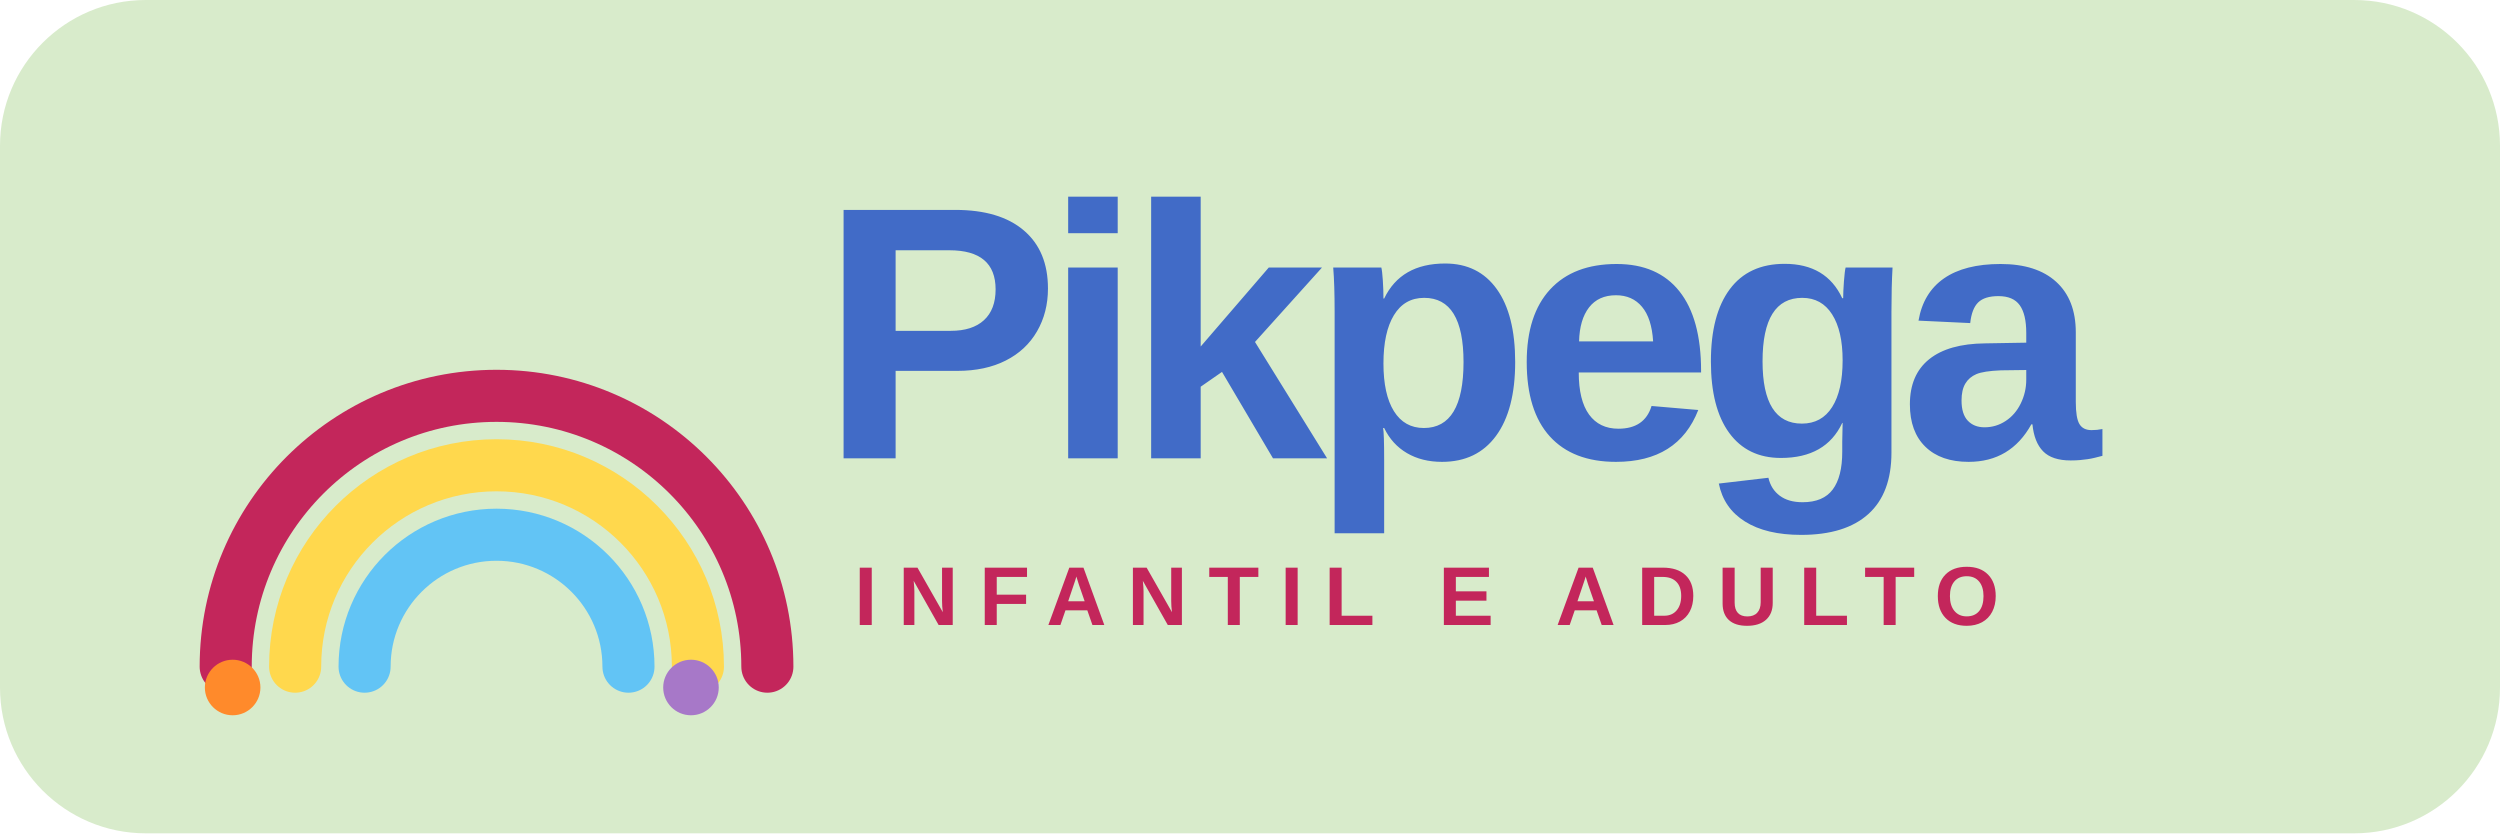
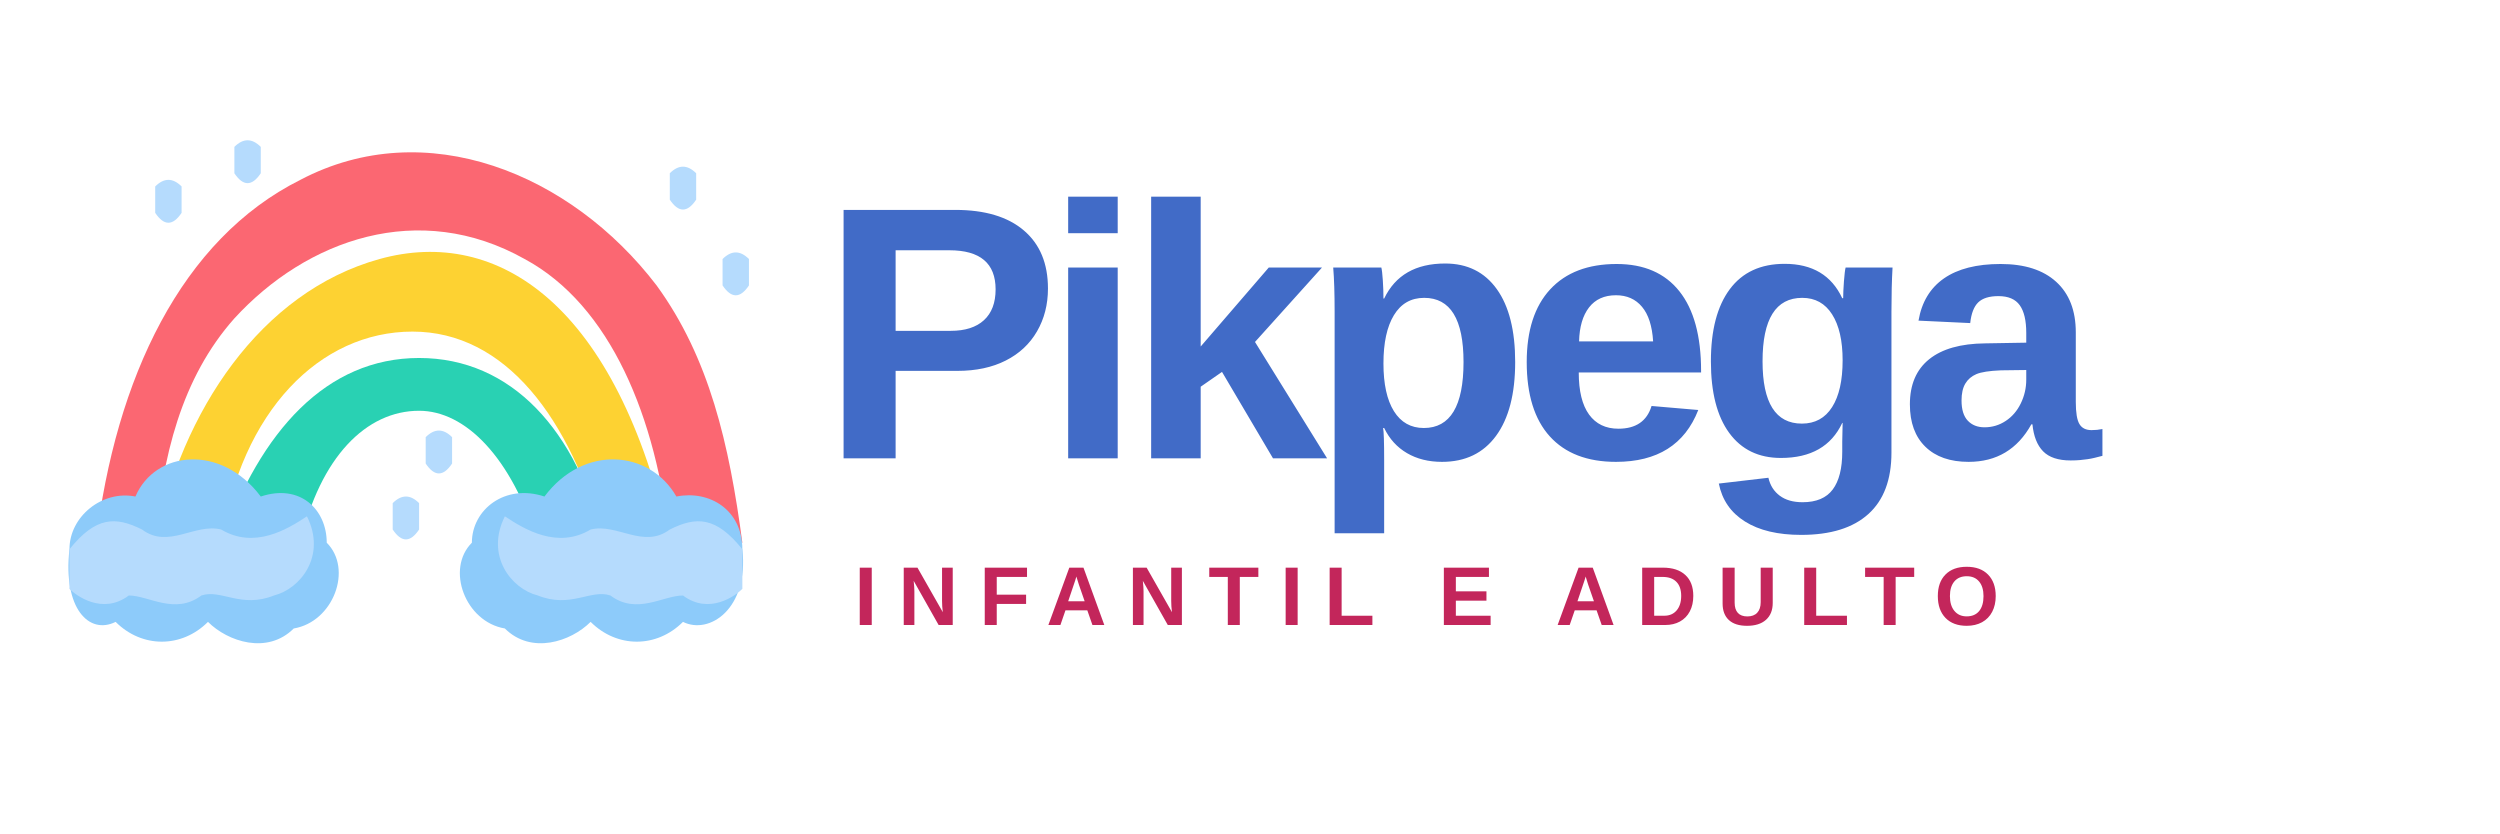
<svg xmlns="http://www.w3.org/2000/svg" viewBox="0 0 720 240" role="img" aria-labelledby="title desc">
-   <rect width="720" height="240" rx="42" fill="#D8EBCB" />
-   <g transform="translate(35 24)" fill="none" stroke-linecap="round" stroke-width="15">
-     <path d="M30 168a78 78 0 0 1 156 0" stroke="#C3265B" />
-     <path d="M50 168a58 58 0 0 1 116 0" stroke="#FFD84D" />
-     <path d="M70 168a38 38 0 0 1 76 0" stroke="#62C4F5" />
+   <g transform="translate(20 10) scale(0.38)">
+     <path d="M20 385       C35 260 85 155 175 110       C270 60 380 105 445 190       C485 245 500 310 510 385       L455 385       C445 290 410 205 345 170       C265 125 180 155 125 215       C85 260 70 320 65 385 Z" fill="#FB6772" />
+     <path d="M65 385       C85 285 145 195 235 170       C325 145 415 205 455 385       L405 385       C380 290 330 225 260 225       C190 225 130 285 115 385 Z" fill="#FDD232" />
+     <path d="M115 385       C145 300 195 245 265 245       C335 245 385 300 405 385       L355 385       C335 320 300 285 265 285       C225 285 190 320 175 385 Z" fill="#29D1B3" />
+     <path d="M0 390       C0 365 25 345 50 350       C65 315 115 310 145 350       C175 340 195 360 195 385       C215 405 200 445 170 450       C150 470 120 460 105 445       C85 465 55 465 35 445       C15 455 -5 435 0 390 Z" fill="#8DCBFA" />
+     <path d="M0 390       C20 365 35 365 55 375       C75 390 95 370 115 375       C140 390 165 375 180 365       C195 395 175 420 155 425       C130 435 115 420 100 425       C80 440 60 425 45 425       C25 440 5 425 0 420 Z" fill="#B5DBFD" />
+     <path d="M510 390       C510 360 485 345 460 350       C440 315 390 310 360 350       C330 340 305 360 305 385       C285 405 300 445 330 450       C350 470 380 460 395 445       C415 465 445 465 465 445       C485 455 515 435 510 390 Z" fill="#8DCBFA" />
+     <path d="M510 390       C490 365 475 365 455 375       C435 390 415 370 395 375       C370 390 345 375 330 365       C315 395 335 420 355 425       C380 435 395 420 410 425       C430 440 450 425 465 425       C485 440 505 425 510 420 Z" fill="#B5DBFD" />
+     <g fill="#B5DBFD">
+       <path d="M65 115 Q75 105 85 115 L85 135 Q75 150 65 135 Z" />
+       <path d="M125 85 Q135 75 145 85 L145 105 Q135 120 125 105 Z" />
+       <path d="M455 105 Q465 95 475 105 L475 125 Q465 140 455 125 Z" />
+       <path d="M495 170 Q505 160 515 170 L515 190 Q505 205 495 190 Z" />
+       <path d="M270 305 Q280 295 290 305 L290 325 Q280 340 270 325 Z" />
+       <path d="M245 355 Q255 345 265 355 L265 375 Q255 390 245 375 Z" />
+     </g>
  </g>
-   <circle cx="67" cy="198" r="8" fill="#FF8A2B" />
-   <circle cx="199" cy="198" r="8" fill="#A778C8" />
  <text x="236" y="132" fill="#416BC7" font-family="Trebuchet MS, Arial, sans-serif" font-size="104" font-weight="700" letter-spacing="-5">Pikpega</text>
  <text x="246" y="180" fill="#C3265B" font-family="Trebuchet MS, Arial, sans-serif" font-size="24" font-weight="700" letter-spacing="6">INFANTIL E ADULTO</text>
</svg>
